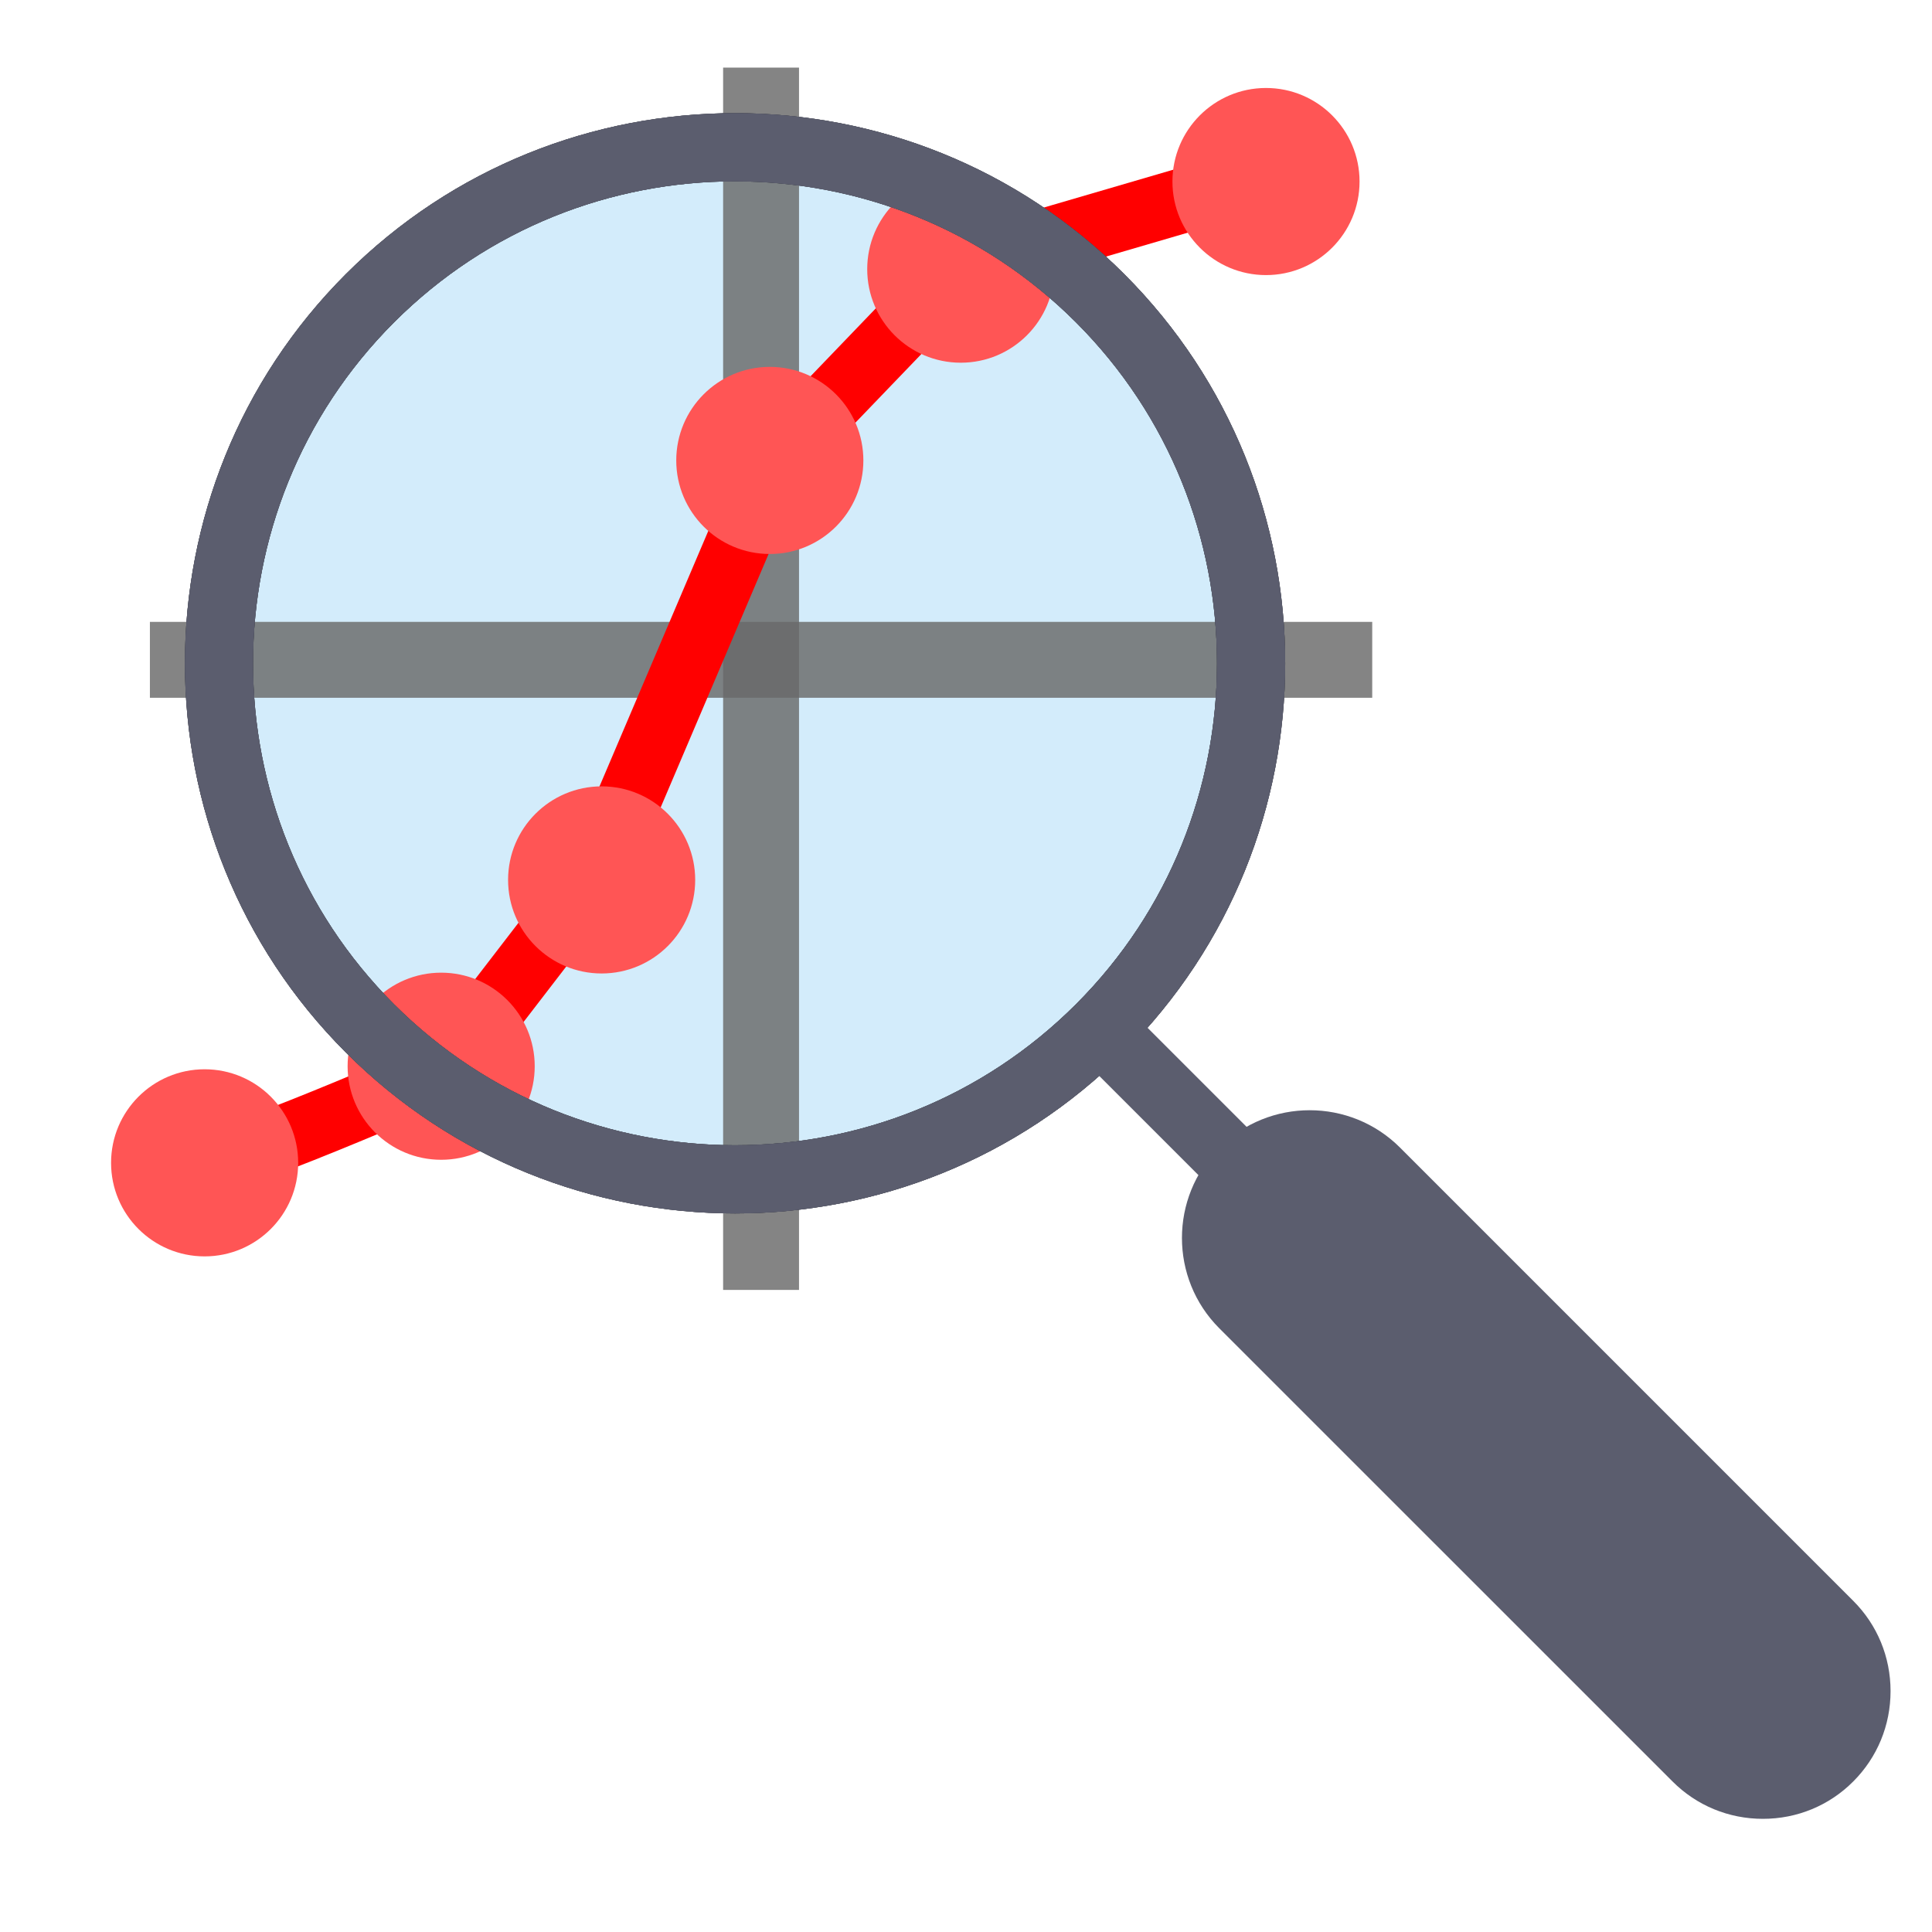
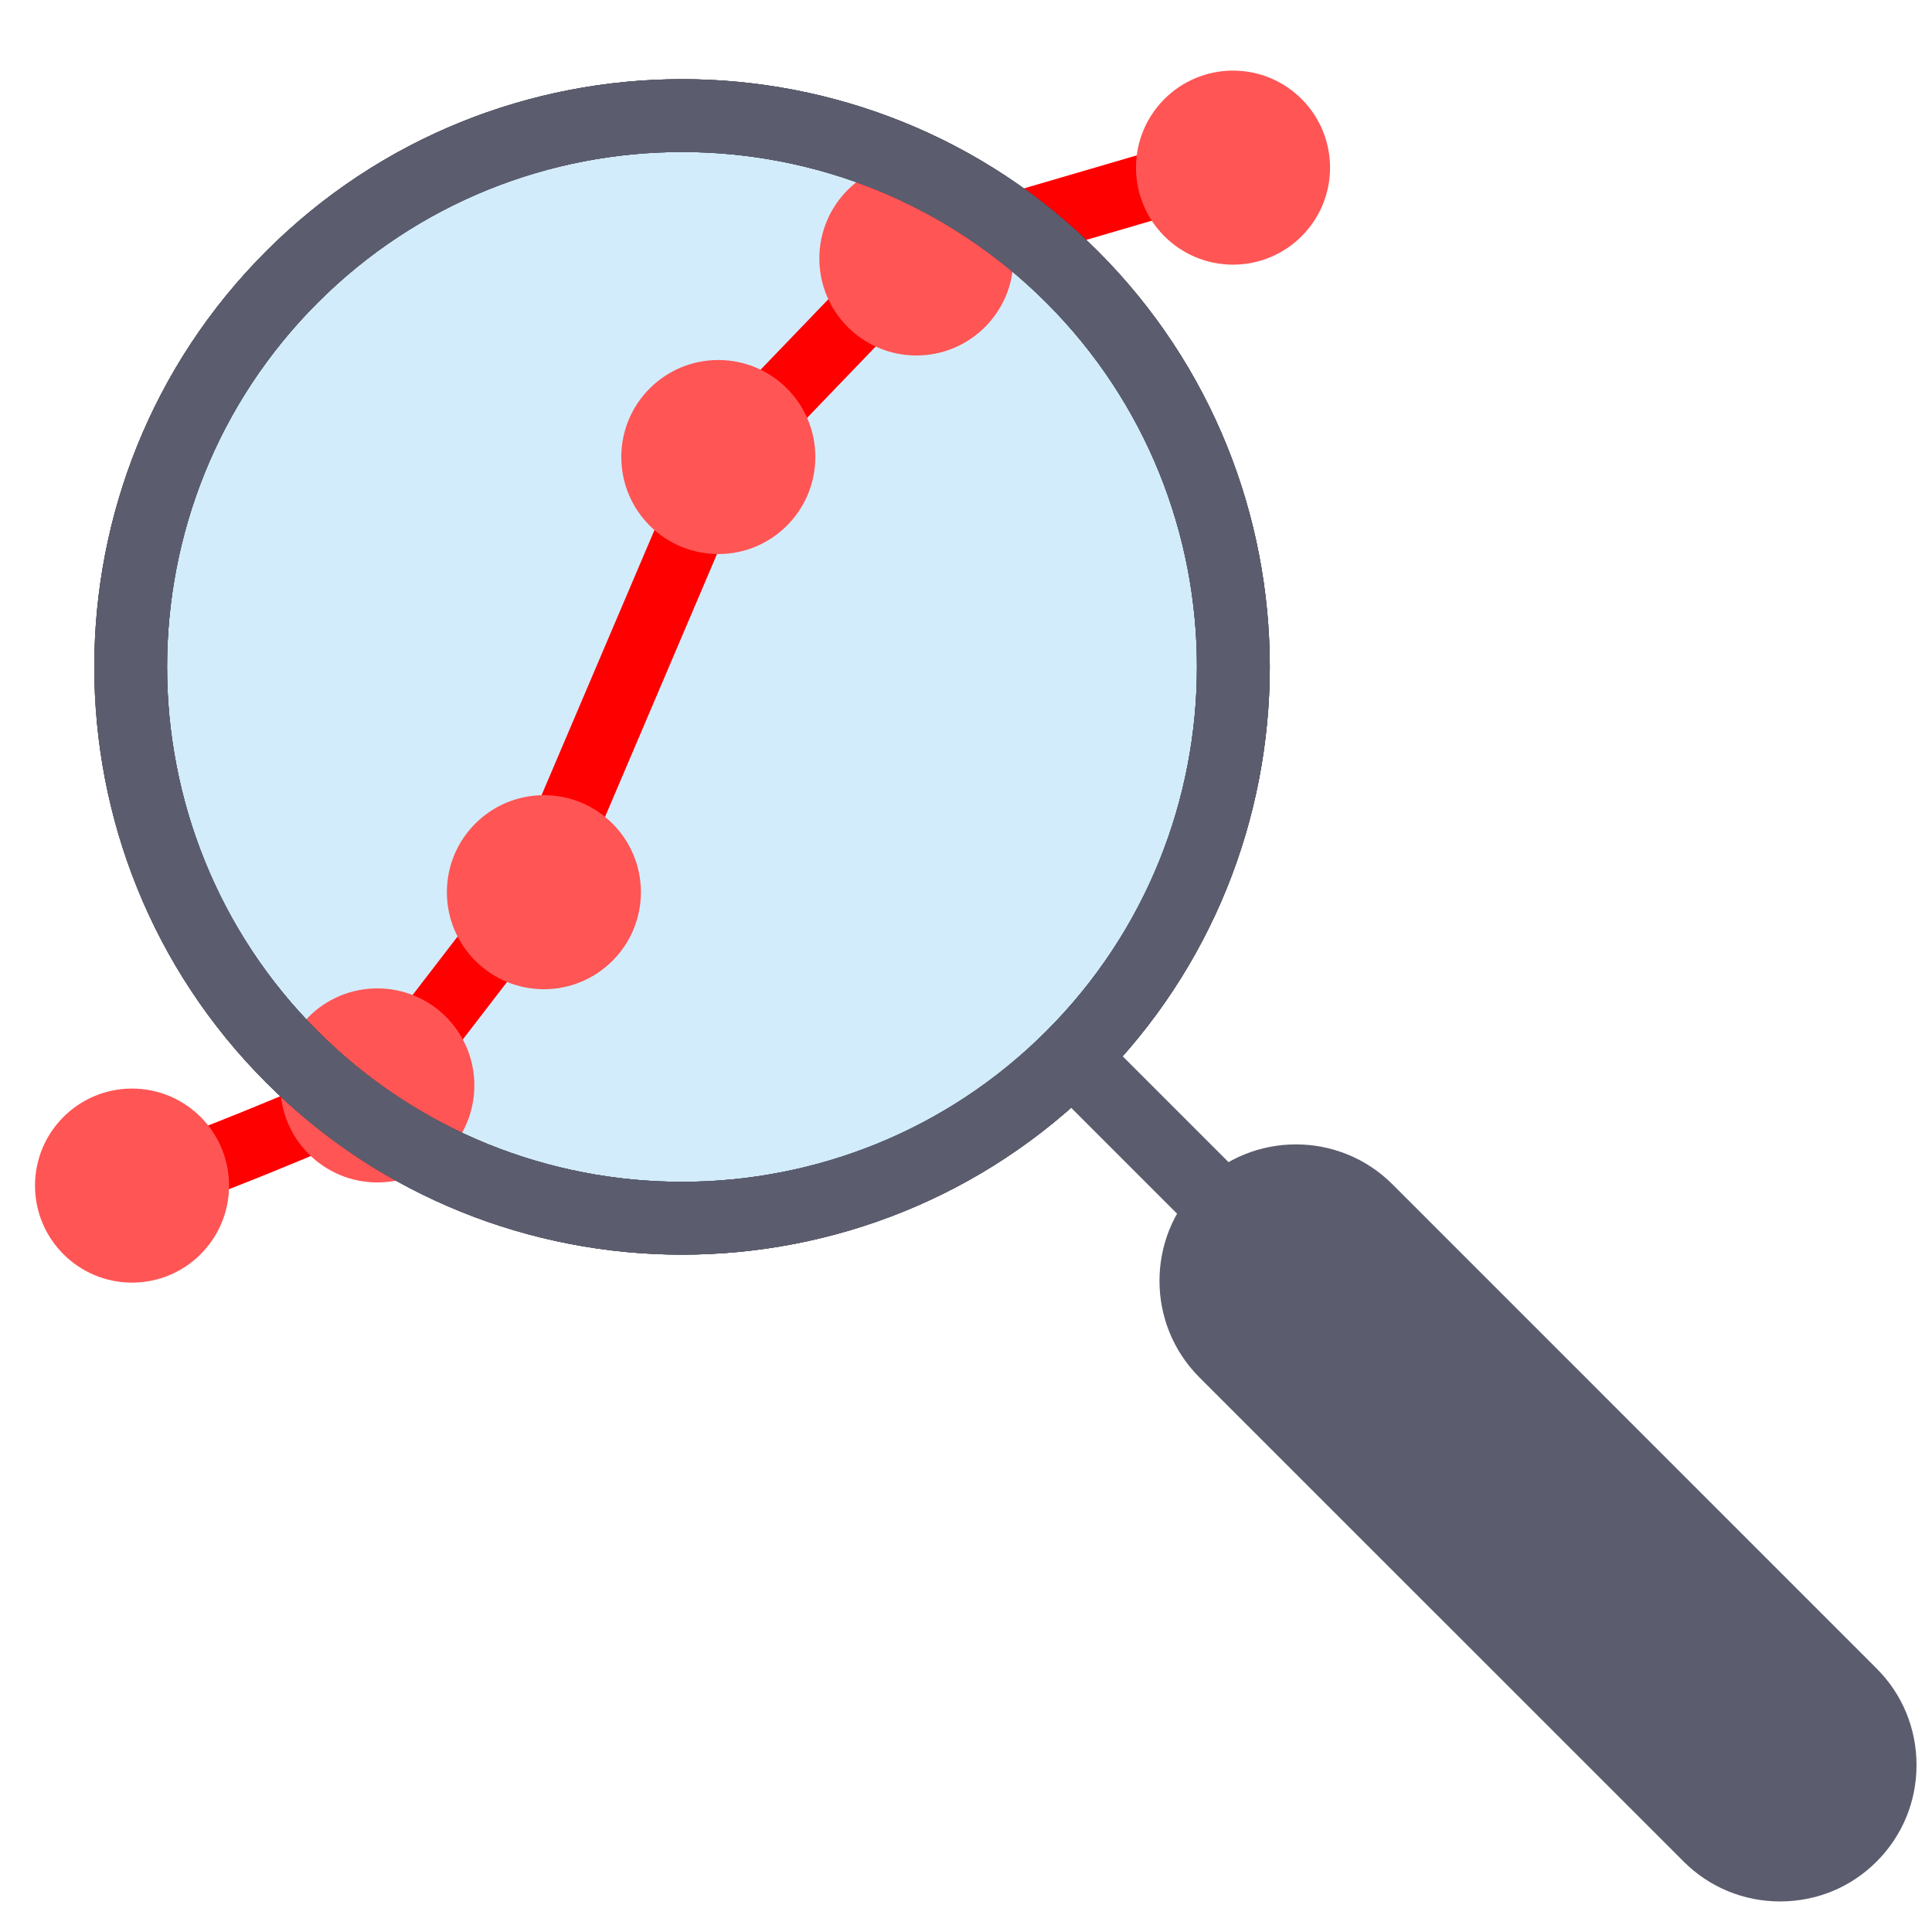
<svg xmlns="http://www.w3.org/2000/svg" version="1.1" width="256" height="256" viewBox="0 0 256 256" xml:space="preserve" id="svg14">
  <defs id="defs14">
	
	
	
	
	
	
	
	
	
	
	
	
	
	
	
	
	
	
</defs>
-   <circle cx="97.376" cy="87.882" r="68.408" style="fill:#d3ecfb;fill-rule:nonzero;stroke:none;stroke-width:4.518;stroke-linecap:butt;stroke-linejoin:miter;stroke-miterlimit:10;stroke-dasharray:none" id="circle11" />
-   <g id="g1" transform="matrix(21.26351,0,0,21.26351,-48.03136,-58.93679)">
-     <rect style="fill:#696969;fill-opacity:0.817;stroke-width:0.402" id="rect28089" width="0.473" height="7.617" x="6.765" y="3.193" />
-     <rect style="fill:#696969;fill-opacity:0.817;stroke-width:0.402" id="rect28089-7" width="0.473" height="7.617" x="6.647" y="-10.81" transform="rotate(90)" />
-     <path style="fill:none;fill-opacity:0.817;stroke:#ff0000;stroke-width:0.402;stroke-opacity:1" d="m 3.525,10.006 c 0,0.095 1.514,-0.568 1.514,-0.568 L 5.985,8.208 7.073,5.653 8.255,4.423 10.195,3.856" id="path32265" />
-     <circle cx="8.246" cy="4.449" r="0.583" id="circle20-2" style="fill:#ff5555;stroke-width:0.194" />
-     <circle cx="7.056" cy="5.641" r="0.583" id="circle22-3" style="fill:#ff5555;stroke-width:0.194" />
-     <circle cx="6.008" cy="8.255" r="0.583" id="circle24-6" style="fill:#ff5555;stroke-width:0.194" />
-     <circle cx="5.008" cy="9.416" r="0.583" id="circle26-0" style="fill:#ff5555;stroke-width:0.194" />
-     <circle cx="3.534" cy="10.018" r="0.583" id="circle28-1" style="fill:#ff5555;stroke-width:0.194" />
-     <circle cx="10.148" cy="3.903" r="0.583" id="circle28-1-2" style="fill:#ff5555;stroke-width:0.194" />
-   </g>
-   <path d="m 97.398,160.786 c -18.678,0 -37.351,-7.111 -51.57,-21.33 -28.432,-28.432 -28.432,-74.702 0,-103.135 28.437,-28.432 74.707,-28.437 103.139,0 28.437,28.432 28.437,74.702 0,103.135 -14.218,14.218 -32.896,21.33 -51.57,21.33 z m -0.005,-136.758 c -16.36,0 -32.725,6.226 -45.181,18.682 -24.913,24.913 -24.913,65.445 0,90.357 24.913,24.913 65.449,24.913 90.362,0 24.913,-24.913 24.913,-65.445 0,-90.357 C 130.118,30.258 113.758,24.028 97.393,24.028 Z" style="fill:#000000;fill-rule:nonzero;stroke:none;stroke-width:4.518;stroke-linecap:butt;stroke-linejoin:miter;stroke-miterlimit:10;stroke-dasharray:none" stroke-linecap="round" id="path9" />
-   <path d="m 242.37,232.863 v 0 c -4.83,4.83 -12.727,4.83 -17.557,0 l -60.05,-60.05 c -4.83,-4.83 -4.83,-12.727 0,-17.557 v 0 c 4.83,-4.83 12.727,-4.83 17.557,0 l 60.05,60.05 c 4.825,4.83 4.825,12.732 0,17.557 z" style="fill:#5b5d6e;fill-rule:nonzero;stroke:none;stroke-width:4.518;stroke-linecap:butt;stroke-linejoin:miter;stroke-miterlimit:10;stroke-dasharray:none" stroke-linecap="round" id="path10" />
-   <path d="m 233.592,241.005 c -4.532,0 -8.783,-1.758 -11.968,-4.947 l -60.059,-60.05 c -6.601,-6.601 -6.601,-17.34 0,-23.946 6.601,-6.601 17.345,-6.601 23.946,0 l 60.05,60.055 c 3.19,3.185 4.947,7.437 4.947,11.968 0,4.532 -1.758,8.783 -4.947,11.973 -3.185,3.194 -7.437,4.947 -11.968,4.947 z m -60.05,-84.863 c -2.024,0 -4.048,0.773 -5.584,2.309 -3.077,3.081 -3.077,8.087 0,11.169 l 60.055,60.055 c 2.964,2.964 8.196,2.964 11.164,0 1.482,-1.482 2.3,-3.47 2.3,-5.584 0,-2.114 -0.818,-4.098 -2.3,-5.58 l -60.055,-60.059 c -1.541,-1.541 -3.56,-2.309 -5.58,-2.309 z" style="fill:#5b5d6e;fill-rule:nonzero;stroke:none;stroke-width:4.518;stroke-linecap:butt;stroke-linejoin:miter;stroke-miterlimit:10;stroke-dasharray:none" stroke-linecap="round" id="path11" />
-   <rect x="2.184" y="199.431" rx="0" ry="0" width="9.036" height="26.837" style="fill:#5b5d6e;fill-rule:nonzero;stroke:none;stroke-width:4.518;stroke-linecap:butt;stroke-linejoin:miter;stroke-miterlimit:10;stroke-dasharray:none" transform="rotate(-45)" id="rect11" />
-   <path d="m 97.398,160.786 c -18.678,0 -37.351,-7.111 -51.57,-21.33 -28.432,-28.432 -28.432,-74.702 0,-103.135 28.437,-28.432 74.707,-28.437 103.139,0 28.437,28.432 28.437,74.702 0,103.135 -14.218,14.218 -32.896,21.33 -51.57,21.33 z m -0.005,-136.758 c -16.36,0 -32.725,6.226 -45.181,18.682 -24.913,24.913 -24.913,65.445 0,90.357 24.913,24.913 65.449,24.913 90.362,0 24.913,-24.913 24.913,-65.445 0,-90.357 C 130.118,30.258 113.758,24.028 97.393,24.028 Z" style="fill:#5b5d6e;fill-rule:nonzero;stroke:none;stroke-width:4.518;stroke-linecap:butt;stroke-linejoin:miter;stroke-miterlimit:10;stroke-dasharray:none" stroke-linecap="round" id="path12" />
-   <path d="m 97.398,160.786 c -18.678,0 -37.351,-7.111 -51.57,-21.33 -28.432,-28.432 -28.432,-74.702 0,-103.135 28.437,-28.432 74.707,-28.437 103.139,0 28.437,28.432 28.437,74.702 0,103.135 -14.218,14.218 -32.896,21.33 -51.57,21.33 z m -0.005,-136.758 c -16.36,0 -32.725,6.226 -45.181,18.682 -24.913,24.913 -24.913,65.445 0,90.357 24.913,24.913 65.449,24.913 90.362,0 24.913,-24.913 24.913,-65.445 0,-90.357 C 130.118,30.258 113.758,24.028 97.393,24.028 Z" style="fill:#5b5d6e;fill-rule:nonzero;stroke:none;stroke-width:4.518;stroke-linecap:butt;stroke-linejoin:miter;stroke-miterlimit:10;stroke-dasharray:none" stroke-linecap="round" id="path14" />
+   <circle cx="90.35" cy="88.36" r="73.085" style="fill:#d3ecfb;fill-rule:nonzero;stroke:none;stroke-width:4.827;stroke-linecap:butt;stroke-linejoin:miter;stroke-miterlimit:10;stroke-dasharray:none" id="circle11" />
+   <path style="fill:none;fill-opacity:0.817;stroke:#ff0000;stroke-width:8.867;stroke-opacity:1" d="m 17.281,156.832 c 0,2.087 33.394,-12.523 33.394,-12.523 L 71.547,117.177 95.549,60.824 121.638,33.691 164.424,21.168" id="path32265" />
+   <circle cx="121.424" cy="34.247" r="12.856" id="circle20-2" style="fill:#ff5555;stroke-width:4.285" />
+   <circle cx="95.181" cy="60.559" r="12.856" id="circle22-3" style="fill:#ff5555;stroke-width:4.285" />
+   <circle cx="72.069" cy="118.22" r="12.856" id="circle24-6" style="fill:#ff5555;stroke-width:4.285" />
+   <circle cx="50" cy="143.822" r="12.856" id="circle26-0" style="fill:#ff5555;stroke-width:4.285" />
+   <circle cx="17.495" cy="157.097" r="12.856" id="circle28-1" style="fill:#ff5555;stroke-width:4.285" />
+   <circle cx="163.381" cy="22.212" r="12.856" id="circle28-1-2" style="fill:#ff5555;stroke-width:4.285" />
+   <path d="m 90.374,166.248 c -19.955,0 -39.904,-7.598 -55.095,-22.788 -30.376,-30.376 -30.376,-79.809 0,-110.184 30.381,-30.376 79.813,-30.381 110.189,0 30.381,30.376 30.381,79.809 0,110.184 -15.19,15.19 -35.145,22.788 -55.095,22.788 z m -0.005,-146.106 c -17.478,0 -34.961,6.652 -48.269,19.959 -26.616,26.616 -26.616,69.918 0,96.534 26.616,26.616 69.923,26.616 96.539,0 26.616,-26.616 26.616,-69.918 0,-96.534 C 125.33,26.798 107.852,20.141 90.369,20.141 Z" style="fill:#000000;fill-rule:nonzero;stroke:none;stroke-width:4.827;stroke-linecap:butt;stroke-linejoin:miter;stroke-miterlimit:10;stroke-dasharray:none" stroke-linecap="round" id="path9" />
+   <path d="m 245.256,243.252 v 0 c -5.16,5.16 -13.597,5.16 -18.757,0 L 162.344,179.097 c -5.16,-5.16 -5.16,-13.597 0,-18.757 v 0 c 5.16,-5.16 13.597,-5.16 18.757,0 l 64.155,64.155 c 5.155,5.16 5.155,13.602 0,18.757 z" style="fill:#5b5d6e;fill-rule:nonzero;stroke:none;stroke-width:4.827;stroke-linecap:butt;stroke-linejoin:miter;stroke-miterlimit:10;stroke-dasharray:none" stroke-linecap="round" id="path10" />
+   <path d="m 235.877,251.95 c -4.841,0 -9.384,-1.878 -12.787,-5.285 l -64.164,-64.155 c -7.052,-7.052 -7.052,-18.526 0,-25.583 7.052,-7.052 18.531,-7.052 25.583,0 l 64.155,64.16 c 3.408,3.403 5.285,7.945 5.285,12.787 0,4.841 -1.878,9.384 -5.285,12.791 -3.403,3.413 -7.945,5.285 -12.787,5.285 z m -64.155,-90.664 c -2.162,0 -4.325,0.825 -5.966,2.467 -3.287,3.292 -3.287,8.64 0,11.932 l 64.16,64.16 c 3.166,3.166 8.756,3.166 11.927,0 1.583,-1.583 2.457,-3.707 2.457,-5.966 0,-2.259 -0.874,-4.378 -2.457,-5.961 l -64.16,-64.164 c -1.646,-1.646 -3.804,-2.467 -5.961,-2.467 z" style="fill:#5b5d6e;fill-rule:nonzero;stroke:none;stroke-width:4.827;stroke-linecap:butt;stroke-linejoin:miter;stroke-miterlimit:10;stroke-dasharray:none" stroke-linecap="round" id="path11" />
+   <rect x="-3.432" y="199.479" rx="0" ry="0" width="9.654" height="28.672" style="fill:#5b5d6e;fill-rule:nonzero;stroke:none;stroke-width:4.827;stroke-linecap:butt;stroke-linejoin:miter;stroke-miterlimit:10;stroke-dasharray:none" transform="rotate(-45)" id="rect11" />
+   <path d="m 90.374,166.248 c -19.955,0 -39.904,-7.598 -55.095,-22.788 -30.376,-30.376 -30.376,-79.809 0,-110.184 30.381,-30.376 79.813,-30.381 110.189,0 30.381,30.376 30.381,79.809 0,110.184 -15.19,15.19 -35.145,22.788 -55.095,22.788 z m -0.005,-146.106 c -17.478,0 -34.961,6.652 -48.269,19.959 -26.616,26.616 -26.616,69.918 0,96.534 26.616,26.616 69.923,26.616 96.539,0 26.616,-26.616 26.616,-69.918 0,-96.534 C 125.33,26.798 107.852,20.141 90.369,20.141 Z" style="fill:#5b5d6e;fill-rule:nonzero;stroke:none;stroke-width:4.827;stroke-linecap:butt;stroke-linejoin:miter;stroke-miterlimit:10;stroke-dasharray:none" stroke-linecap="round" id="path12" />
+   <path d="m 90.374,166.248 c -19.955,0 -39.904,-7.598 -55.095,-22.788 -30.376,-30.376 -30.376,-79.809 0,-110.184 30.381,-30.376 79.813,-30.381 110.189,0 30.381,30.376 30.381,79.809 0,110.184 -15.19,15.19 -35.145,22.788 -55.095,22.788 z m -0.005,-146.106 c -17.478,0 -34.961,6.652 -48.269,19.959 -26.616,26.616 -26.616,69.918 0,96.534 26.616,26.616 69.923,26.616 96.539,0 26.616,-26.616 26.616,-69.918 0,-96.534 C 125.33,26.798 107.852,20.141 90.369,20.141 Z" style="fill:#5b5d6e;fill-rule:nonzero;stroke:none;stroke-width:4.827;stroke-linecap:butt;stroke-linejoin:miter;stroke-miterlimit:10;stroke-dasharray:none" stroke-linecap="round" id="path14" />
</svg>
